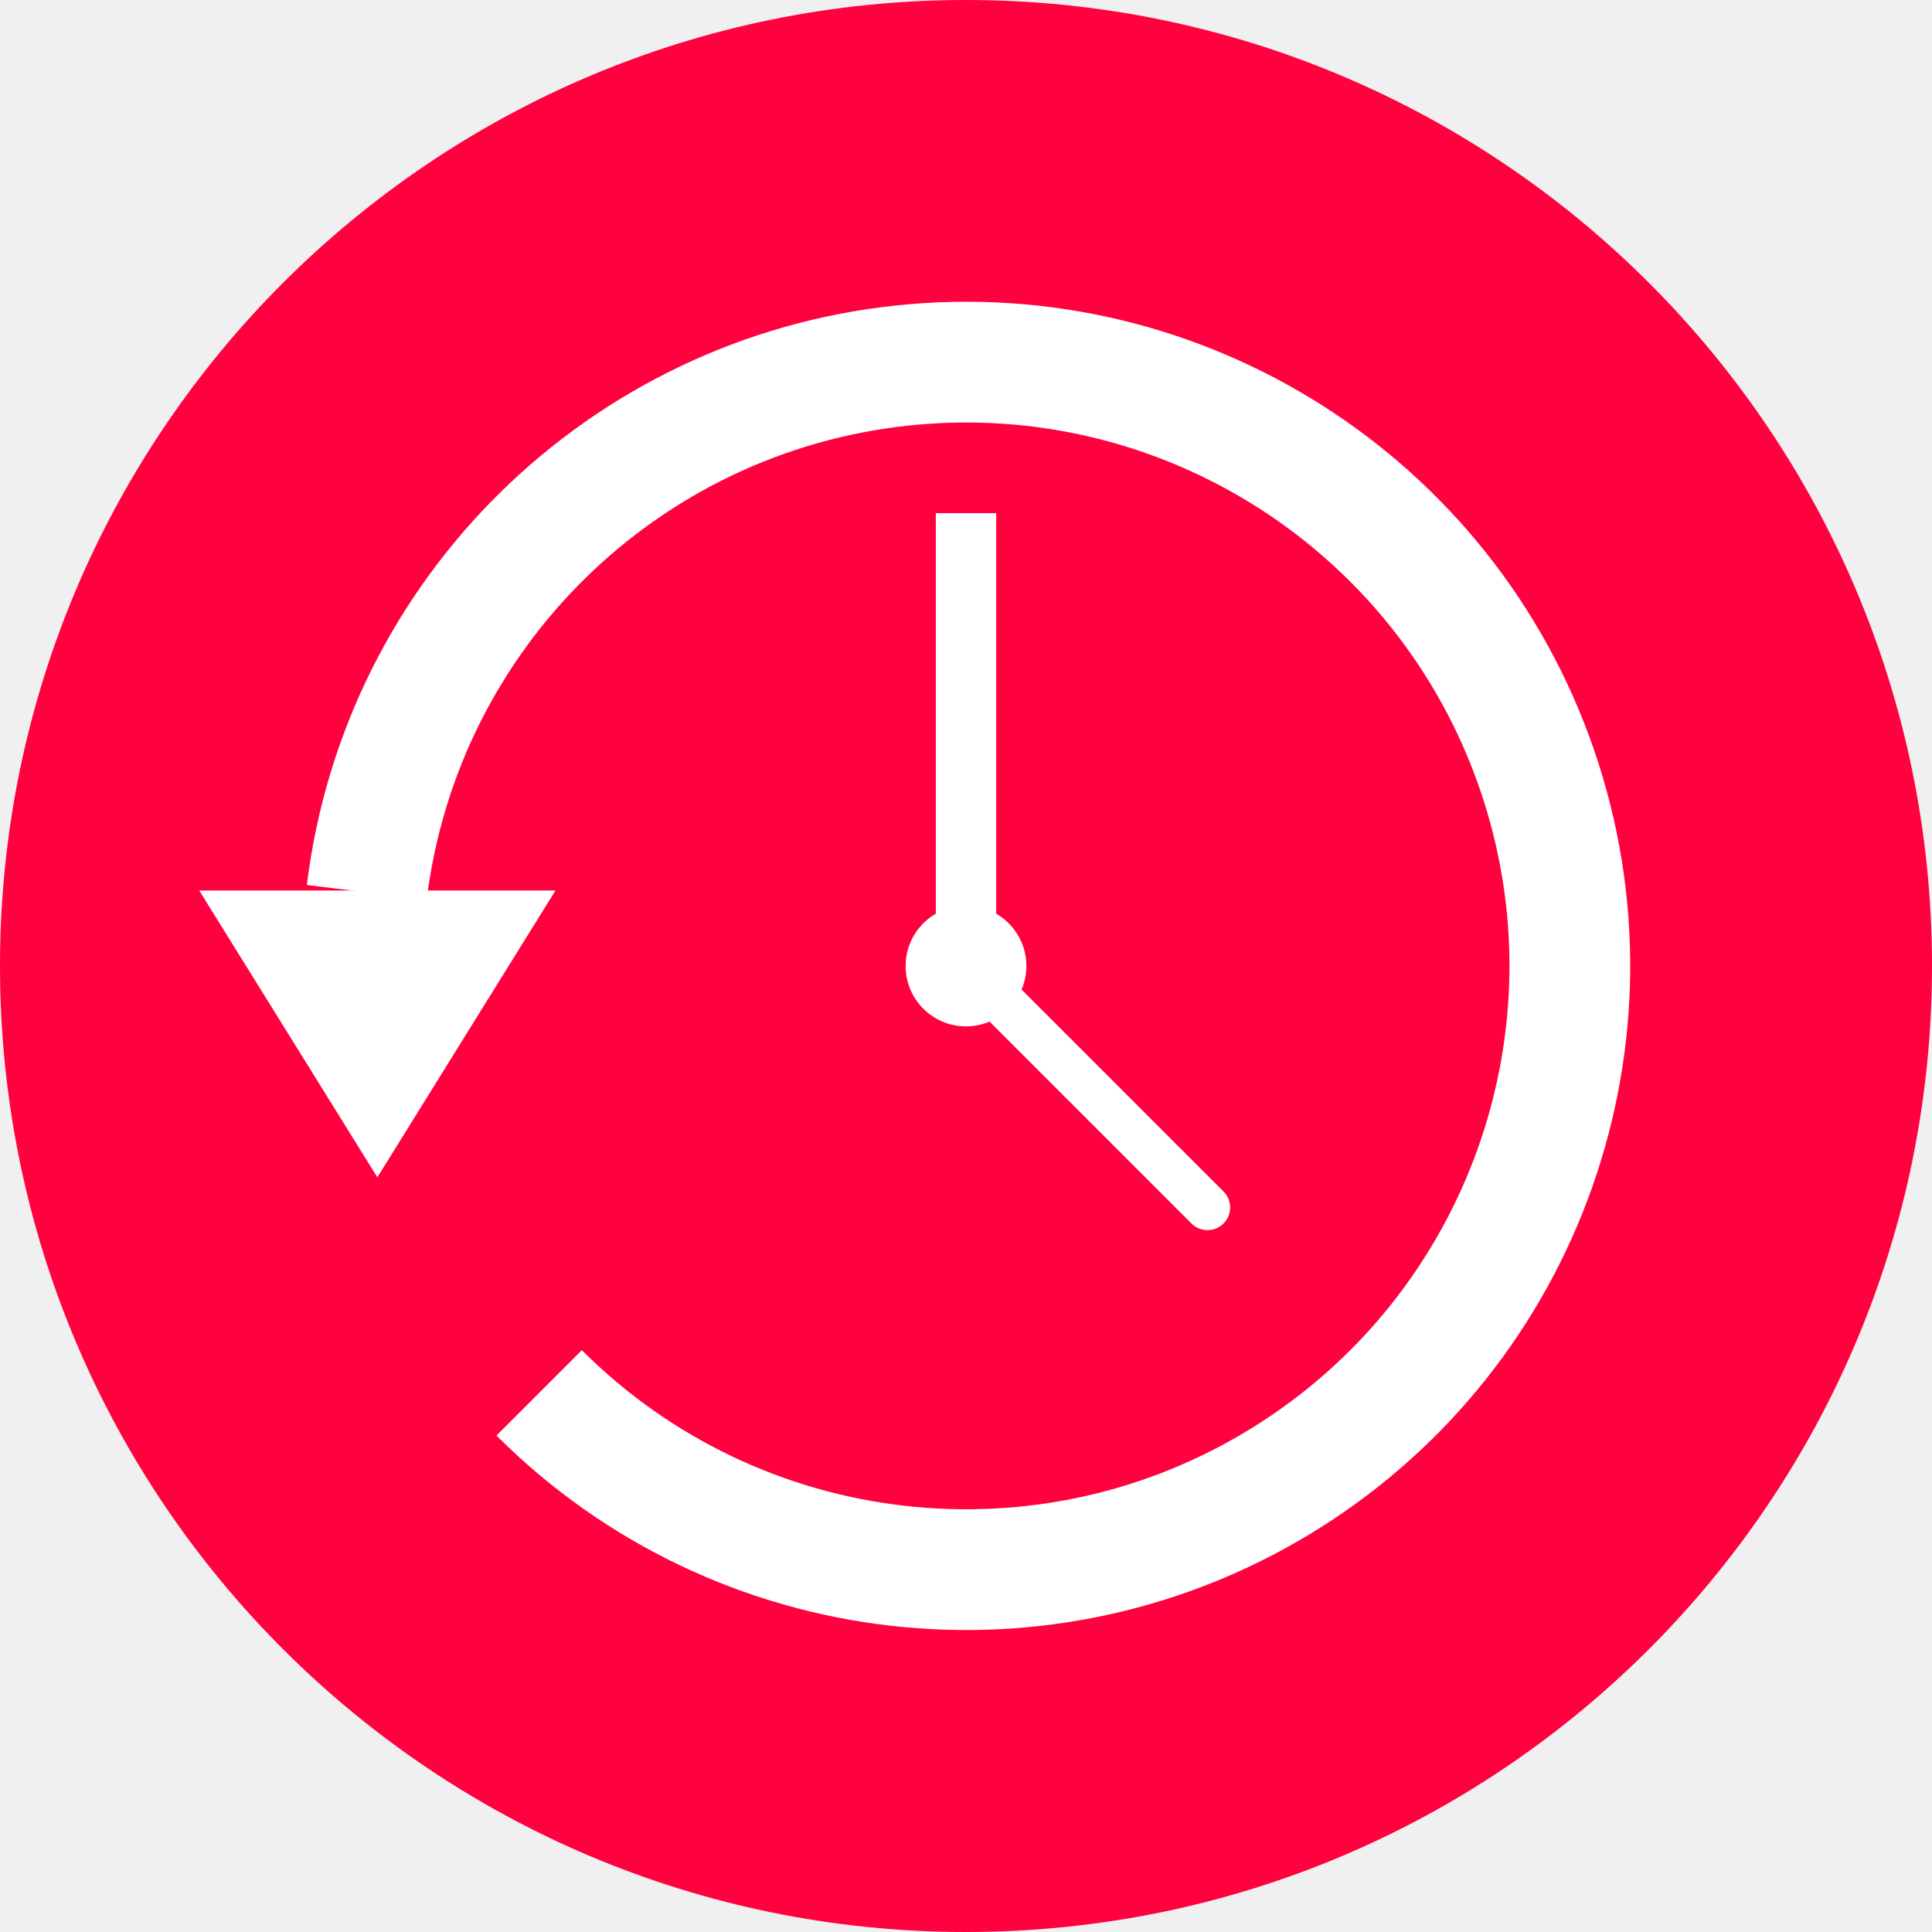
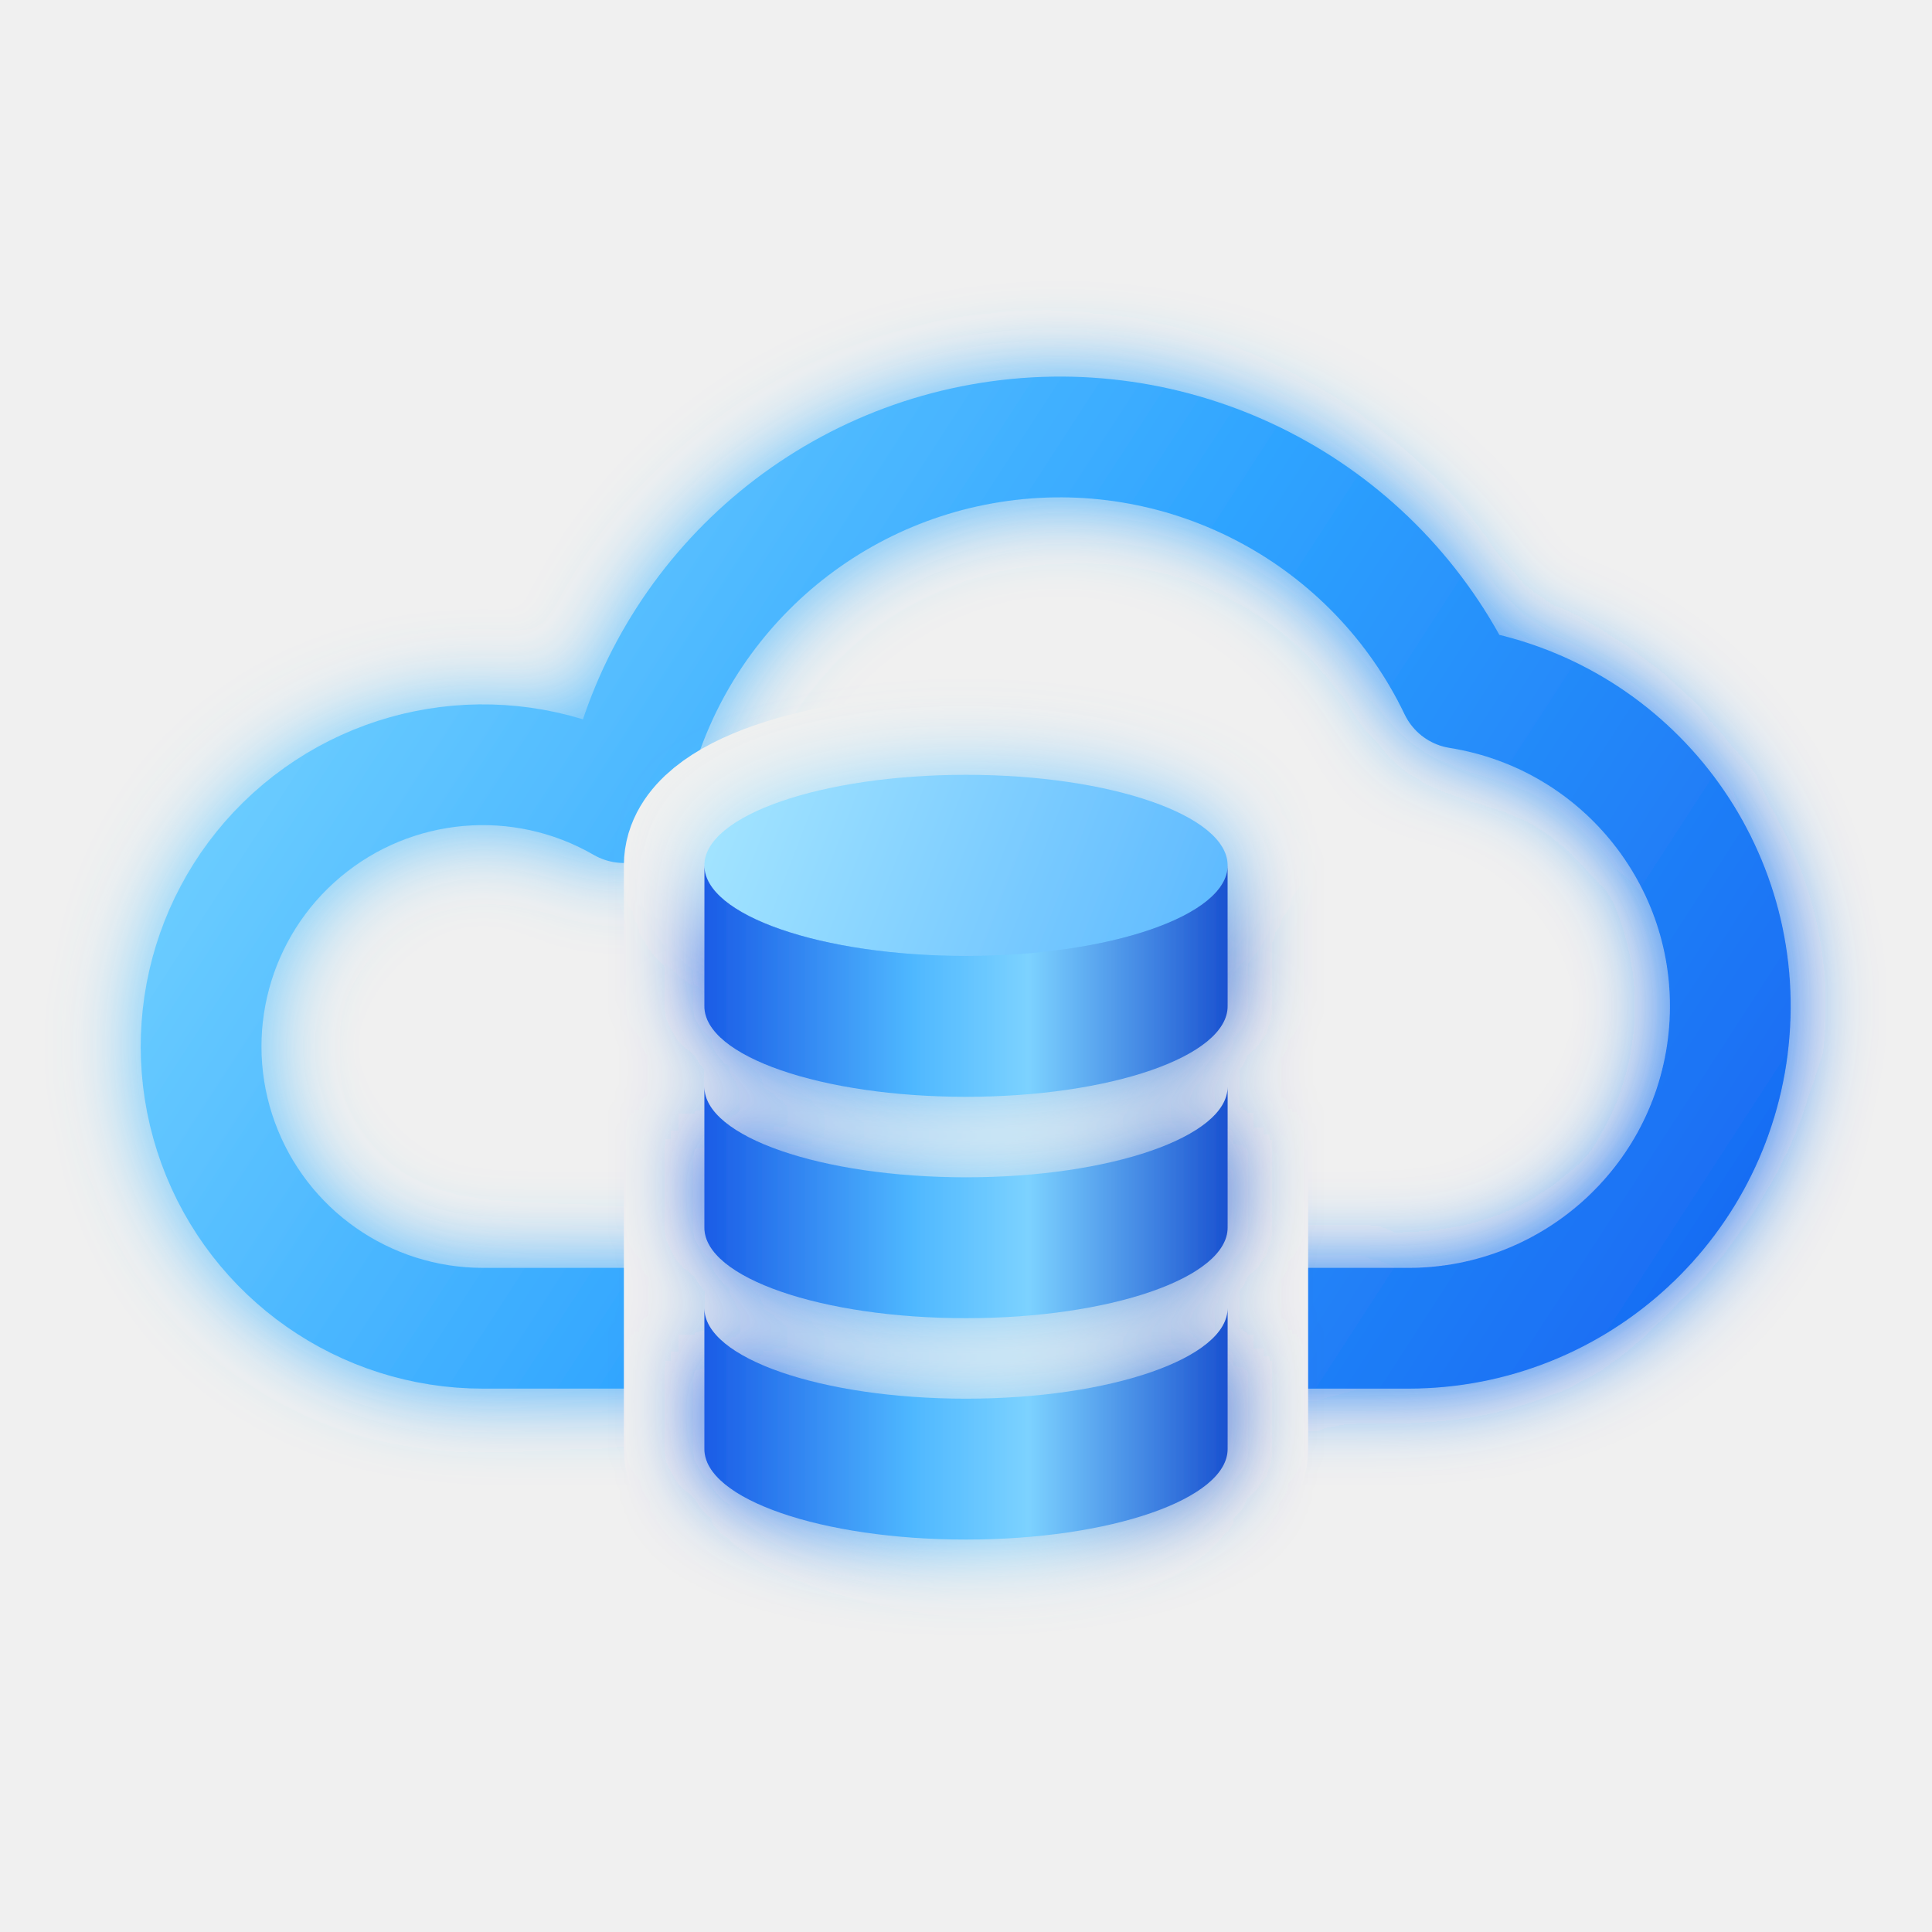
- <svg xmlns="http://www.w3.org/2000/svg" width="64" height="64" viewBox="0 0 64 64" role="img" aria-label="BackItUp">
-   <circle cx="32" cy="32" r="32" fill="#FF013E" />
-   <g fill="none" stroke="#FFF">
-     <path d="M12.15 29.56A20 20 0 1 1 17.86 46.14" stroke-width="4" />
-     <path d="M32 17v15" stroke-width="2" />
-     <path d="m32 32 8 8" stroke-width="1.5" stroke-linecap="round" />
+ <svg xmlns="http://www.w3.org/2000/svg" width="64" height="64" viewBox="2 -6 96 96" role="img" aria-label="BackItUp">
+   <defs>
+     <linearGradient id="bkIconCloud" x1="14" y1="14" x2="88" y2="62" gradientUnits="userSpaceOnUse">
+       <stop offset="0" stop-color="#7CD8FF" />
+       <stop offset="0.5" stop-color="#2FA4FF" />
+       <stop offset="1" stop-color="#1667F2" />
+     </linearGradient>
+     <linearGradient id="bkIconDbSide" x1="37" y1="0" x2="63" y2="0" gradientUnits="userSpaceOnUse">
+       <stop offset="0" stop-color="#1A5CE6" />
+       <stop offset="0.4" stop-color="#4FB8FF" />
+       <stop offset="0.62" stop-color="#7CD2FF" />
+       <stop offset="1" stop-color="#1A52D0" />
+     </linearGradient>
+     <linearGradient id="bkIconDbTop" x1="37" y1="32" x2="63" y2="42" gradientUnits="userSpaceOnUse">
+       <stop offset="0" stop-color="#A6E6FF" />
+       <stop offset="1" stop-color="#5BB8FF" />
+     </linearGradient>
+     <filter id="bkIconGlow" x="-30%" y="-30%" width="160%" height="160%">
+       <feGaussianBlur stdDeviation="2" result="blur" />
+       <feMerge>
+         <feMergeNode in="blur" />
+         <feMergeNode in="SourceGraphic" />
+       </feMerge>
+     </filter>
+     <mask id="bkIconCut" maskUnits="userSpaceOnUse" x="0" y="-6" width="100" height="96">
+       <rect x="0" y="-6" width="100" height="96" fill="#FFF" />
+       <path d="M37 37A13 4.5 0 0 1 63 37V66A13 4.5 0 0 1 37 66Z" fill="#000" stroke="#000" stroke-width="8" />
+     </mask>
+   </defs>
+   <path d="M26 60H72A16 16 0 0 0 74.5 28.2A22 22 0 0 0 33 33.88A14 14 0 1 0 26 60Z" fill="none" stroke="url(#bkIconCloud)" stroke-width="6" stroke-linejoin="round" mask="url(#bkIconCut)" filter="url(#bkIconGlow)" />
+   <g filter="url(#bkIconGlow)">
+     <ellipse cx="50" cy="37" rx="13" ry="4.5" fill="url(#bkIconDbTop)" />
+     <path d="M37 37v7a13 4.5 0 0 0 26 0v-7a13 4.5 0 0 1 -26 0Z" fill="url(#bkIconDbSide)" />
+     <path d="M37 48v7a13 4.5 0 0 0 26 0v-7a13 4.5 0 0 1 -26 0Z" fill="url(#bkIconDbSide)" />
+     <path d="M37 59v7a13 4.5 0 0 0 26 0v-7a13 4.5 0 0 1 -26 0Z" fill="url(#bkIconDbSide)" />
  </g>
-   <path d="M6.6 29.5h11.8L12.5 39Z" fill="#FFF" />
-   <circle cx="32" cy="32" r="2" fill="#FFF" />
</svg>
